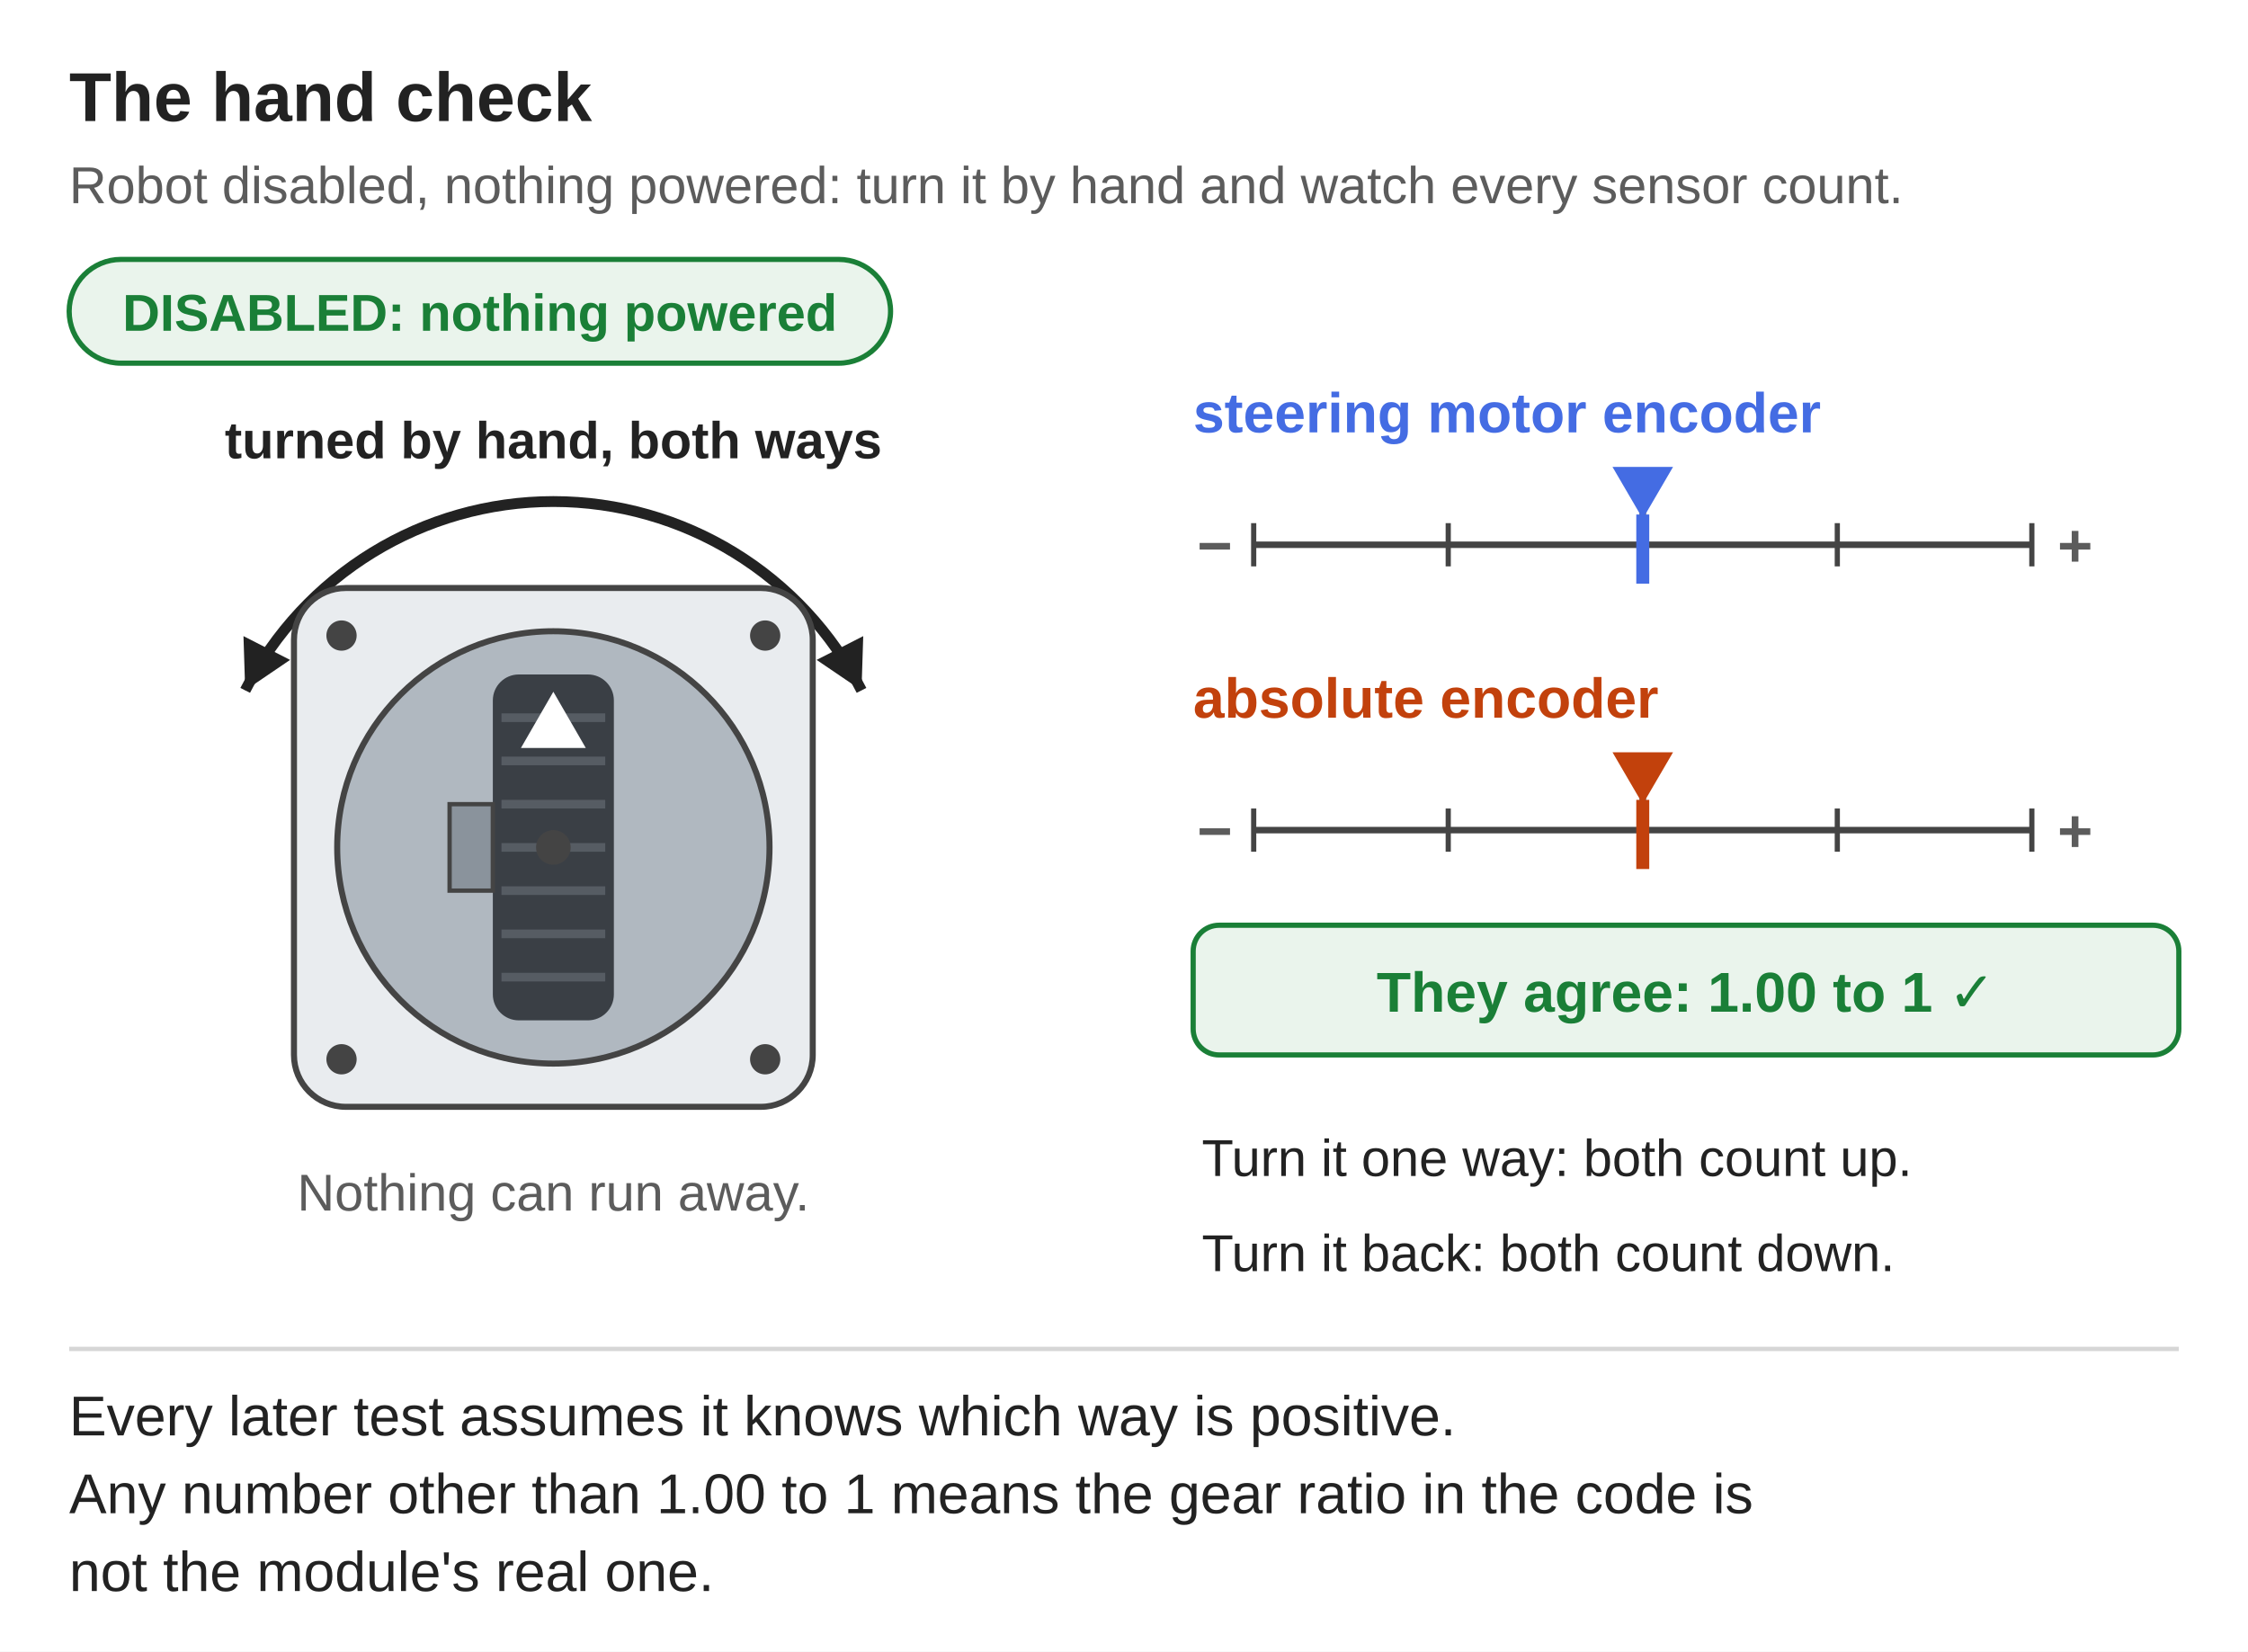
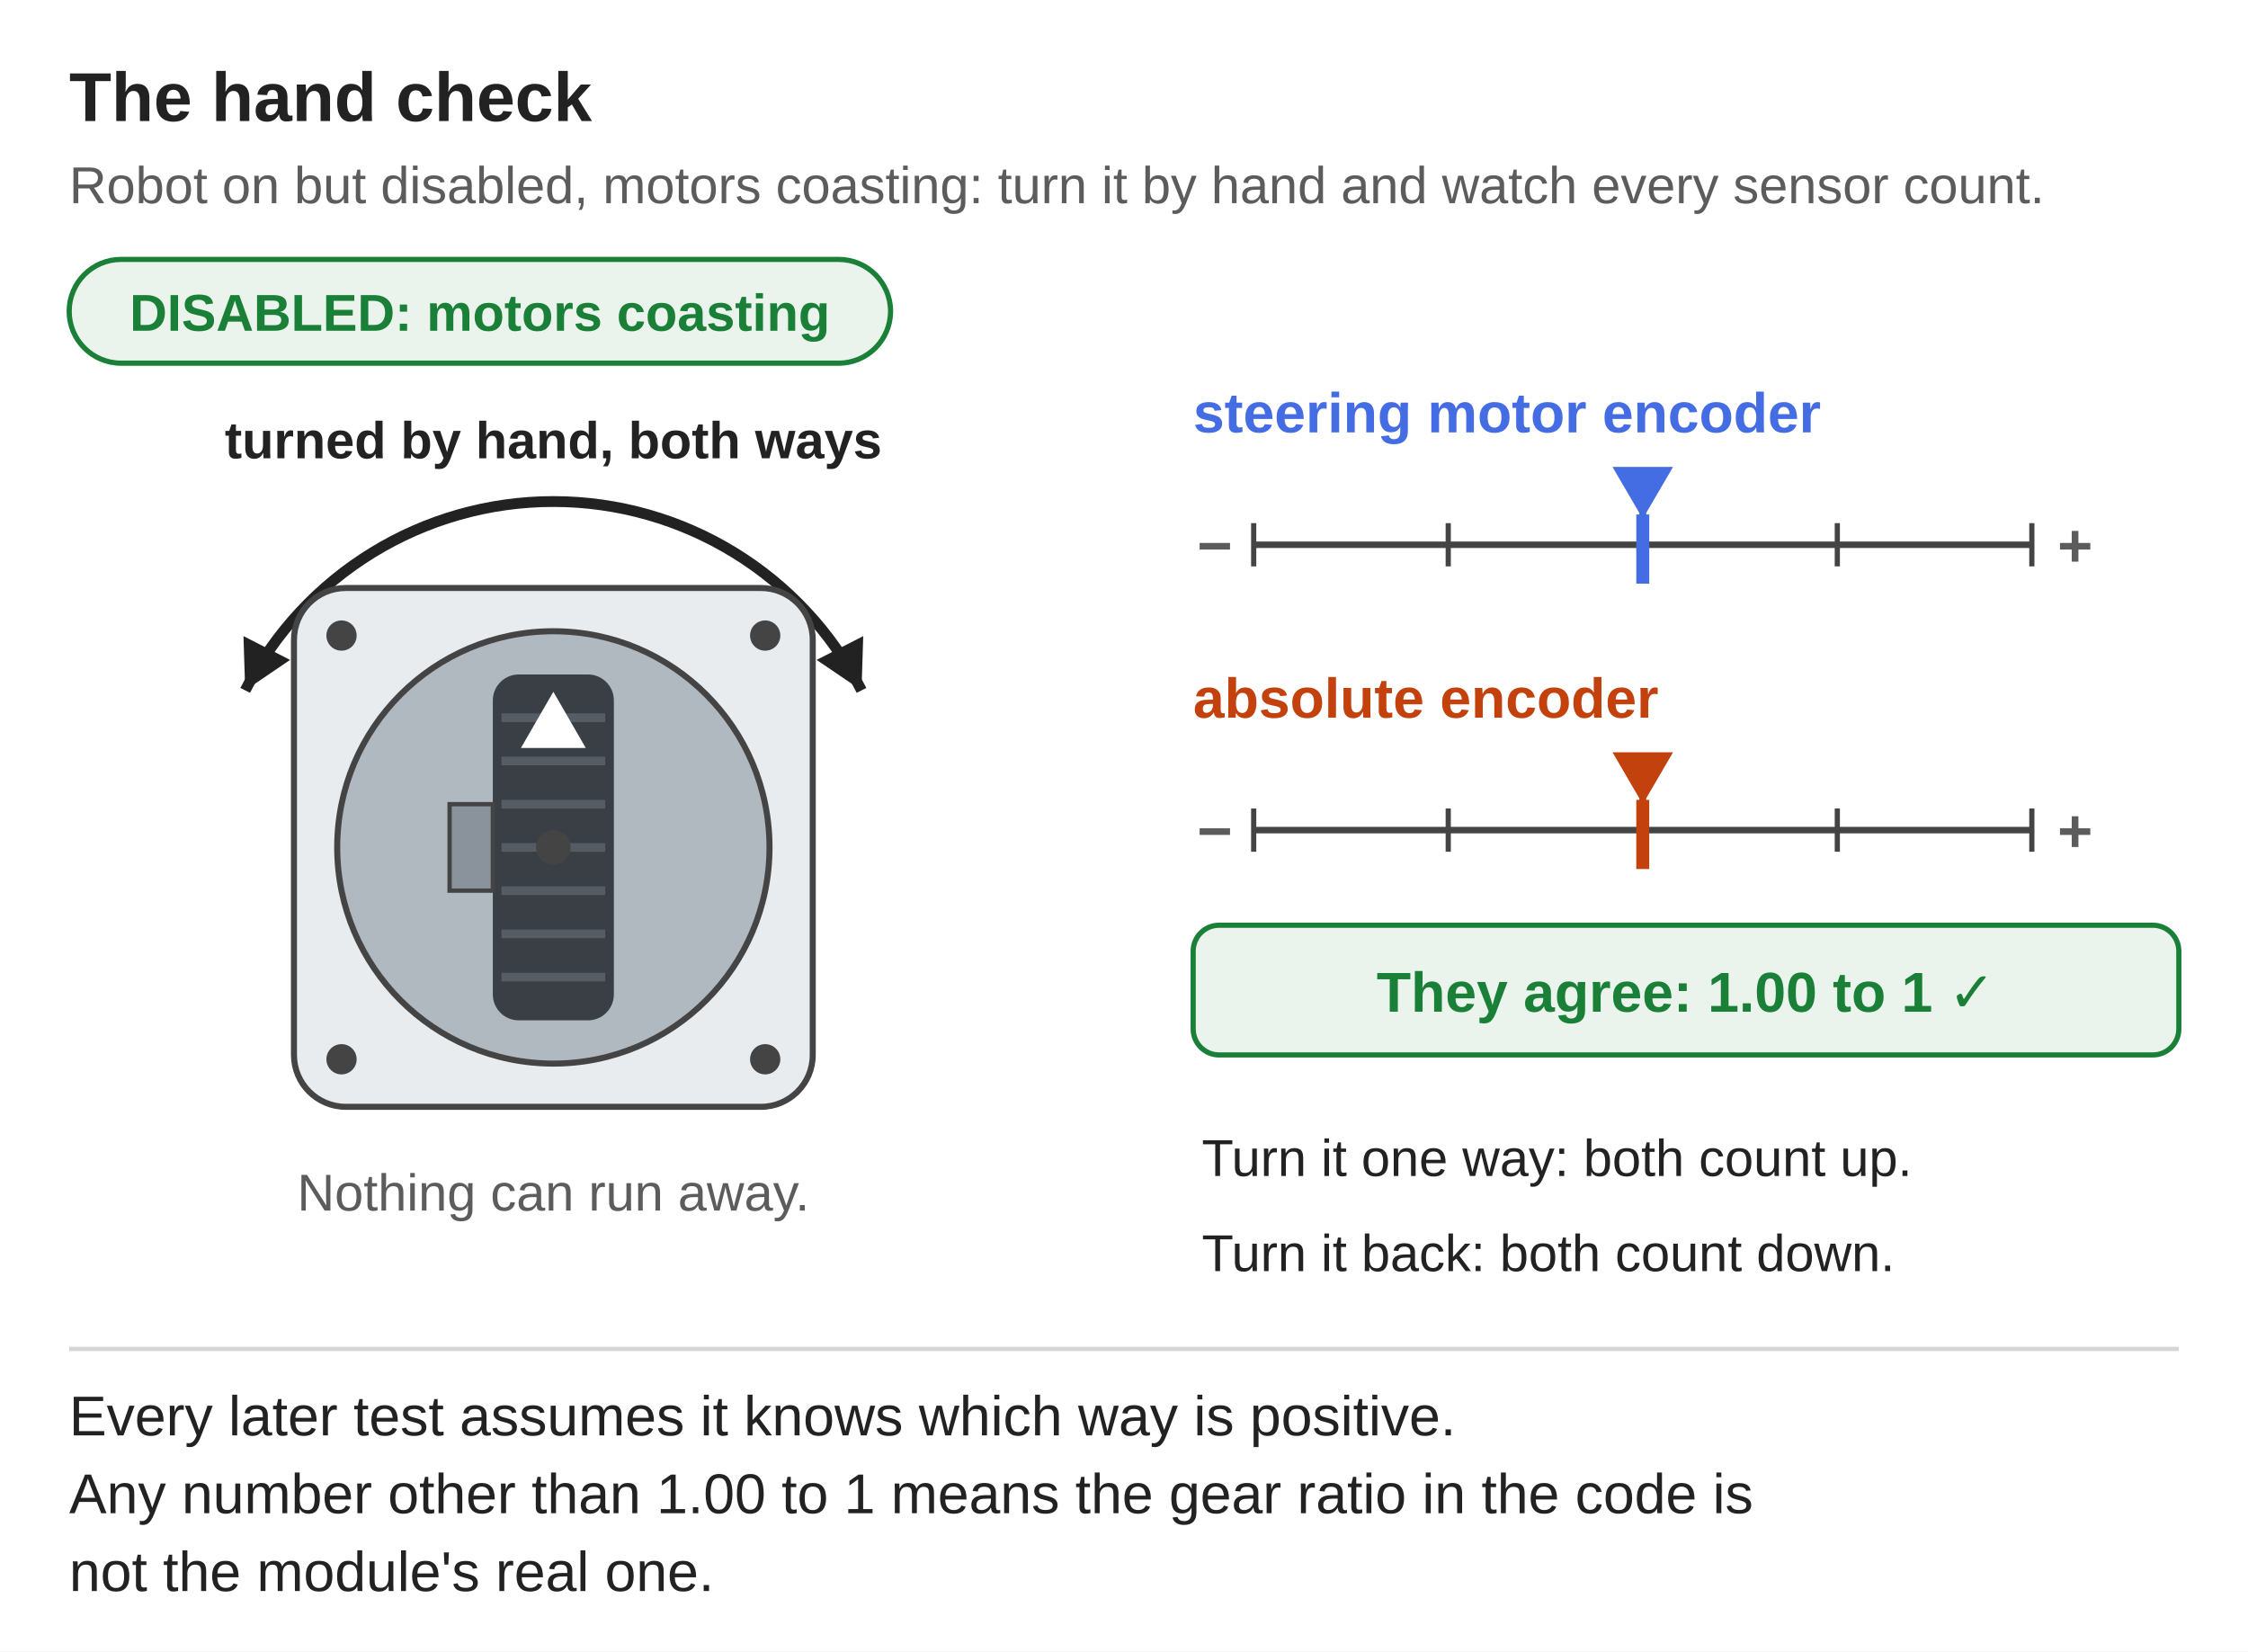
<svg xmlns="http://www.w3.org/2000/svg" viewBox="0 0 520 382" width="520" height="382" font-family="Segoe UI, Arial, sans-serif" role="img" aria-labelledby="hc-title hc-desc">
  <rect width="100%" height="100%" fill="#ffffff" />
  <style>
.hc-mod{transform-box:view-box;transform-origin:128px 196px;animation:hc-mod 8s ease-in-out infinite}
@keyframes hc-mod{0%{transform:rotate(0deg)}8%{transform:rotate(0deg)}42%{transform:rotate(-90deg)}54%{transform:rotate(-90deg)}88%{transform:rotate(0deg)}100%{transform:rotate(0deg)}}
.hc-mk{animation:hc-mk 8s ease-in-out infinite}
@keyframes hc-mk{0%{transform:translateX(0px)}8%{transform:translateX(0px)}42%{transform:translateX(80px)}54%{transform:translateX(80px)}88%{transform:translateX(0px)}100%{transform:translateX(0px)}}
.hc-h1{opacity:0;animation:hc-h1 8s linear infinite}
@keyframes hc-h1{0%{opacity:0}7%{opacity:0}10%{opacity:1}50%{opacity:1}53%{opacity:0}100%{opacity:0}}
.hc-h2{opacity:0;animation:hc-h2 8s linear infinite}
@keyframes hc-h2{0%{opacity:0}53%{opacity:0}56%{opacity:1}88%{opacity:1}91%{opacity:0}100%{opacity:0}}
@media (prefers-reduced-motion: reduce) { * { animation: none !important; } }
</style>
  <text x="16" y="28" font-size="16" font-weight="700" fill="#222222">The hand check</text>
-   <text x="16" y="47" font-size="12" fill="#5c5c5c">Robot disabled, nothing powered: turn it by hand and watch every sensor count.</text>
+   <text x="16" y="47" font-size="12" fill="#5c5c5c">Robot on but disabled, motors coasting: turn it by hand and watch every sensor count.</text>
  <rect x="16" y="60" width="190" height="24" rx="12" fill="#eaf4ec" stroke="#1a7f37" stroke-width="1.2" />
-   <text x="111" y="76.5" font-size="12" font-weight="700" fill="#1a7f37" text-anchor="middle">DISABLED: nothing powered</text>
+   <text x="111" y="76.5" font-size="12" font-weight="700" fill="#1a7f37" text-anchor="middle">DISABLED: motors coasting</text>
  <text x="128" y="106" font-size="12" font-weight="700" fill="#222222" text-anchor="middle">turned by hand, both ways</text>
  <path d="M56.72 159.68A80 80 0 0 1 199.28 159.68" fill="none" stroke="#222222" stroke-width="2.5" />
  <path d="M199.28 159.68L188.9 152.63L199.68 147.13Z" fill="#222222" />
  <path d="M56.72 159.68L56.32 147.13L67.1 152.63Z" fill="#222222" />
  <rect x="68" y="136" width="120" height="120" rx="12" fill="#e9ecef" stroke="#444444" stroke-width="1.4" />
  <circle cx="79" cy="147" r="3.5" fill="#444444" />
  <circle cx="177" cy="147" r="3.5" fill="#444444" />
  <circle cx="79" cy="245" r="3.5" fill="#444444" />
  <circle cx="177" cy="245" r="3.5" fill="#444444" />
  <g class="hc-mod">
    <circle cx="128" cy="196" r="50" fill="#b0b8c0" stroke="#444444" stroke-width="1.4" />
    <rect x="114" y="156" width="28" height="80" rx="6" fill="#3a3f45" />
    <line x1="116" y1="166" x2="140" y2="166" stroke="#565c63" stroke-width="2" />
    <line x1="116" y1="176" x2="140" y2="176" stroke="#565c63" stroke-width="2" />
    <line x1="116" y1="186" x2="140" y2="186" stroke="#565c63" stroke-width="2" />
    <line x1="116" y1="196" x2="140" y2="196" stroke="#565c63" stroke-width="2" />
    <line x1="116" y1="206" x2="140" y2="206" stroke="#565c63" stroke-width="2" />
    <line x1="116" y1="216" x2="140" y2="216" stroke="#565c63" stroke-width="2" />
    <line x1="116" y1="226" x2="140" y2="226" stroke="#565c63" stroke-width="2" />
    <rect x="104" y="186" width="10" height="20" fill="#8a939c" stroke="#444444" stroke-width="1" />
    <path d="M128 160L120.5 173H135.5Z" fill="#ffffff" />
  </g>
  <circle cx="128" cy="196" r="4" fill="#444444" />
  <text x="128" y="280" font-size="12" fill="#5c5c5c" text-anchor="middle">Nothing can run away.</text>
  <text x="276" y="100" font-size="13" font-weight="700" fill="#446ce3">steering motor encoder</text>
  <line x1="290" y1="126" x2="470" y2="126" stroke="#444444" stroke-width="1.5" />
  <line x1="290" y1="121" x2="290" y2="131" stroke="#444444" stroke-width="1.2" />
  <line x1="335" y1="121" x2="335" y2="131" stroke="#444444" stroke-width="1.2" />
  <line x1="425" y1="121" x2="425" y2="131" stroke="#444444" stroke-width="1.2" />
  <line x1="470" y1="121" x2="470" y2="131" stroke="#444444" stroke-width="1.2" />
  <line x1="380" y1="118" x2="380" y2="134" stroke="#444444" stroke-width="1.5" />
  <text x="281" y="131" font-size="14" font-weight="700" fill="#5c5c5c" text-anchor="middle">−</text>
  <text x="480" y="131" font-size="14" font-weight="700" fill="#5c5c5c" text-anchor="middle">+</text>
  <g class="hc-mk">
    <path d="M380 120L373 108H387Z" fill="#446ce3" />
    <line x1="380" y1="119" x2="380" y2="135" stroke="#446ce3" stroke-width="3" />
  </g>
  <text x="276" y="166" font-size="13" font-weight="700" fill="#c2410c">absolute encoder</text>
  <line x1="290" y1="192" x2="470" y2="192" stroke="#444444" stroke-width="1.5" />
  <line x1="290" y1="187" x2="290" y2="197" stroke="#444444" stroke-width="1.2" />
  <line x1="335" y1="187" x2="335" y2="197" stroke="#444444" stroke-width="1.2" />
  <line x1="425" y1="187" x2="425" y2="197" stroke="#444444" stroke-width="1.2" />
  <line x1="470" y1="187" x2="470" y2="197" stroke="#444444" stroke-width="1.2" />
  <line x1="380" y1="184" x2="380" y2="200" stroke="#444444" stroke-width="1.5" />
  <text x="281" y="197" font-size="14" font-weight="700" fill="#5c5c5c" text-anchor="middle">−</text>
  <text x="480" y="197" font-size="14" font-weight="700" fill="#5c5c5c" text-anchor="middle">+</text>
  <g class="hc-mk">
    <path d="M380 186L373 174H387Z" fill="#c2410c" />
    <line x1="380" y1="185" x2="380" y2="201" stroke="#c2410c" stroke-width="3" />
  </g>
  <rect x="276" y="214" width="228" height="30" rx="6" fill="#eaf4ec" stroke="#1a7f37" stroke-width="1.2" />
  <text x="390" y="234" font-size="13" font-weight="700" fill="#1a7f37" text-anchor="middle">They agree: 1.00 to 1 ✓</text>
  <rect class="hc-h1" x="270" y="258" width="234" height="20" rx="4" fill="#e8eefc" />
  <rect class="hc-h2" x="270" y="280" width="234" height="20" rx="4" fill="#e8eefc" />
  <text x="278" y="272" font-size="12" fill="#222222">Turn it one way: both count up.</text>
  <text x="278" y="294" font-size="12" fill="#222222">Turn it back: both count down.</text>
  <line x1="16" y1="312" x2="504" y2="312" stroke="#d6d6d6" stroke-width="1" />
  <text x="16" y="332" font-size="13" fill="#222222">Every later test assumes it knows which way is positive.</text>
  <text x="16" y="350" font-size="13" fill="#222222">Any number other than 1.00 to 1 means the gear ratio in the code is</text>
  <text x="16" y="368" font-size="13" fill="#222222">not the module's real one.</text>
</svg>
